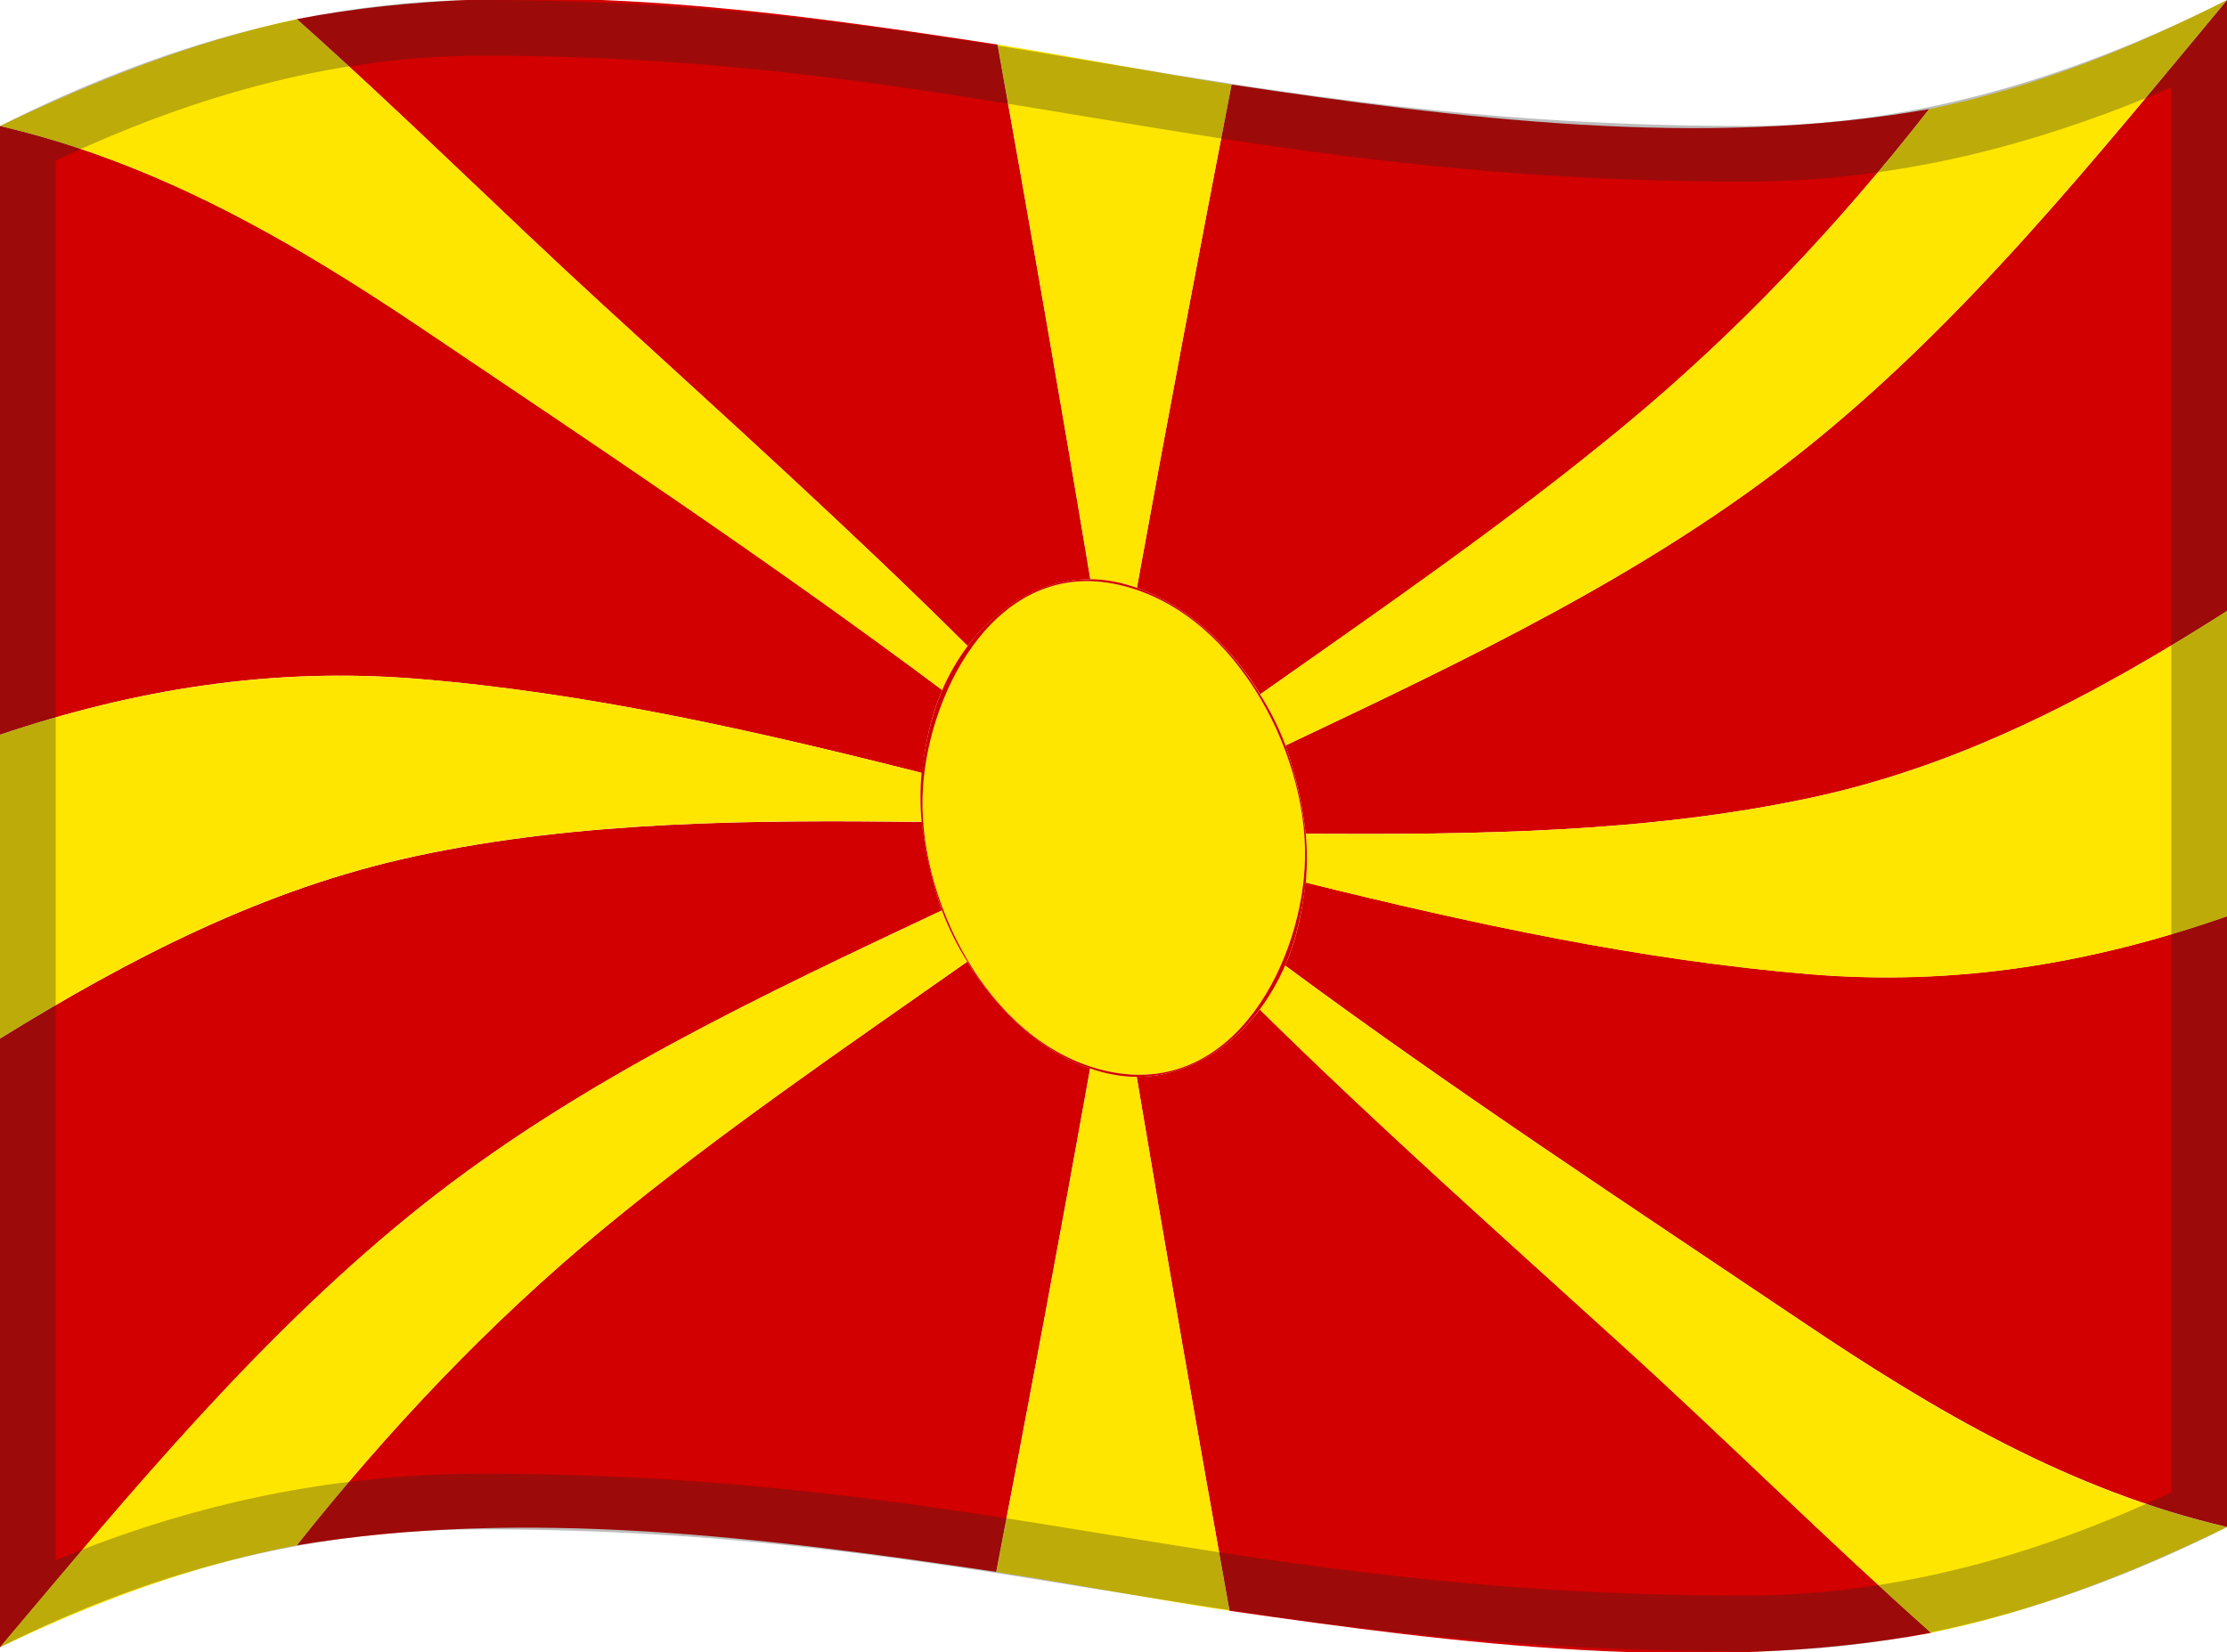
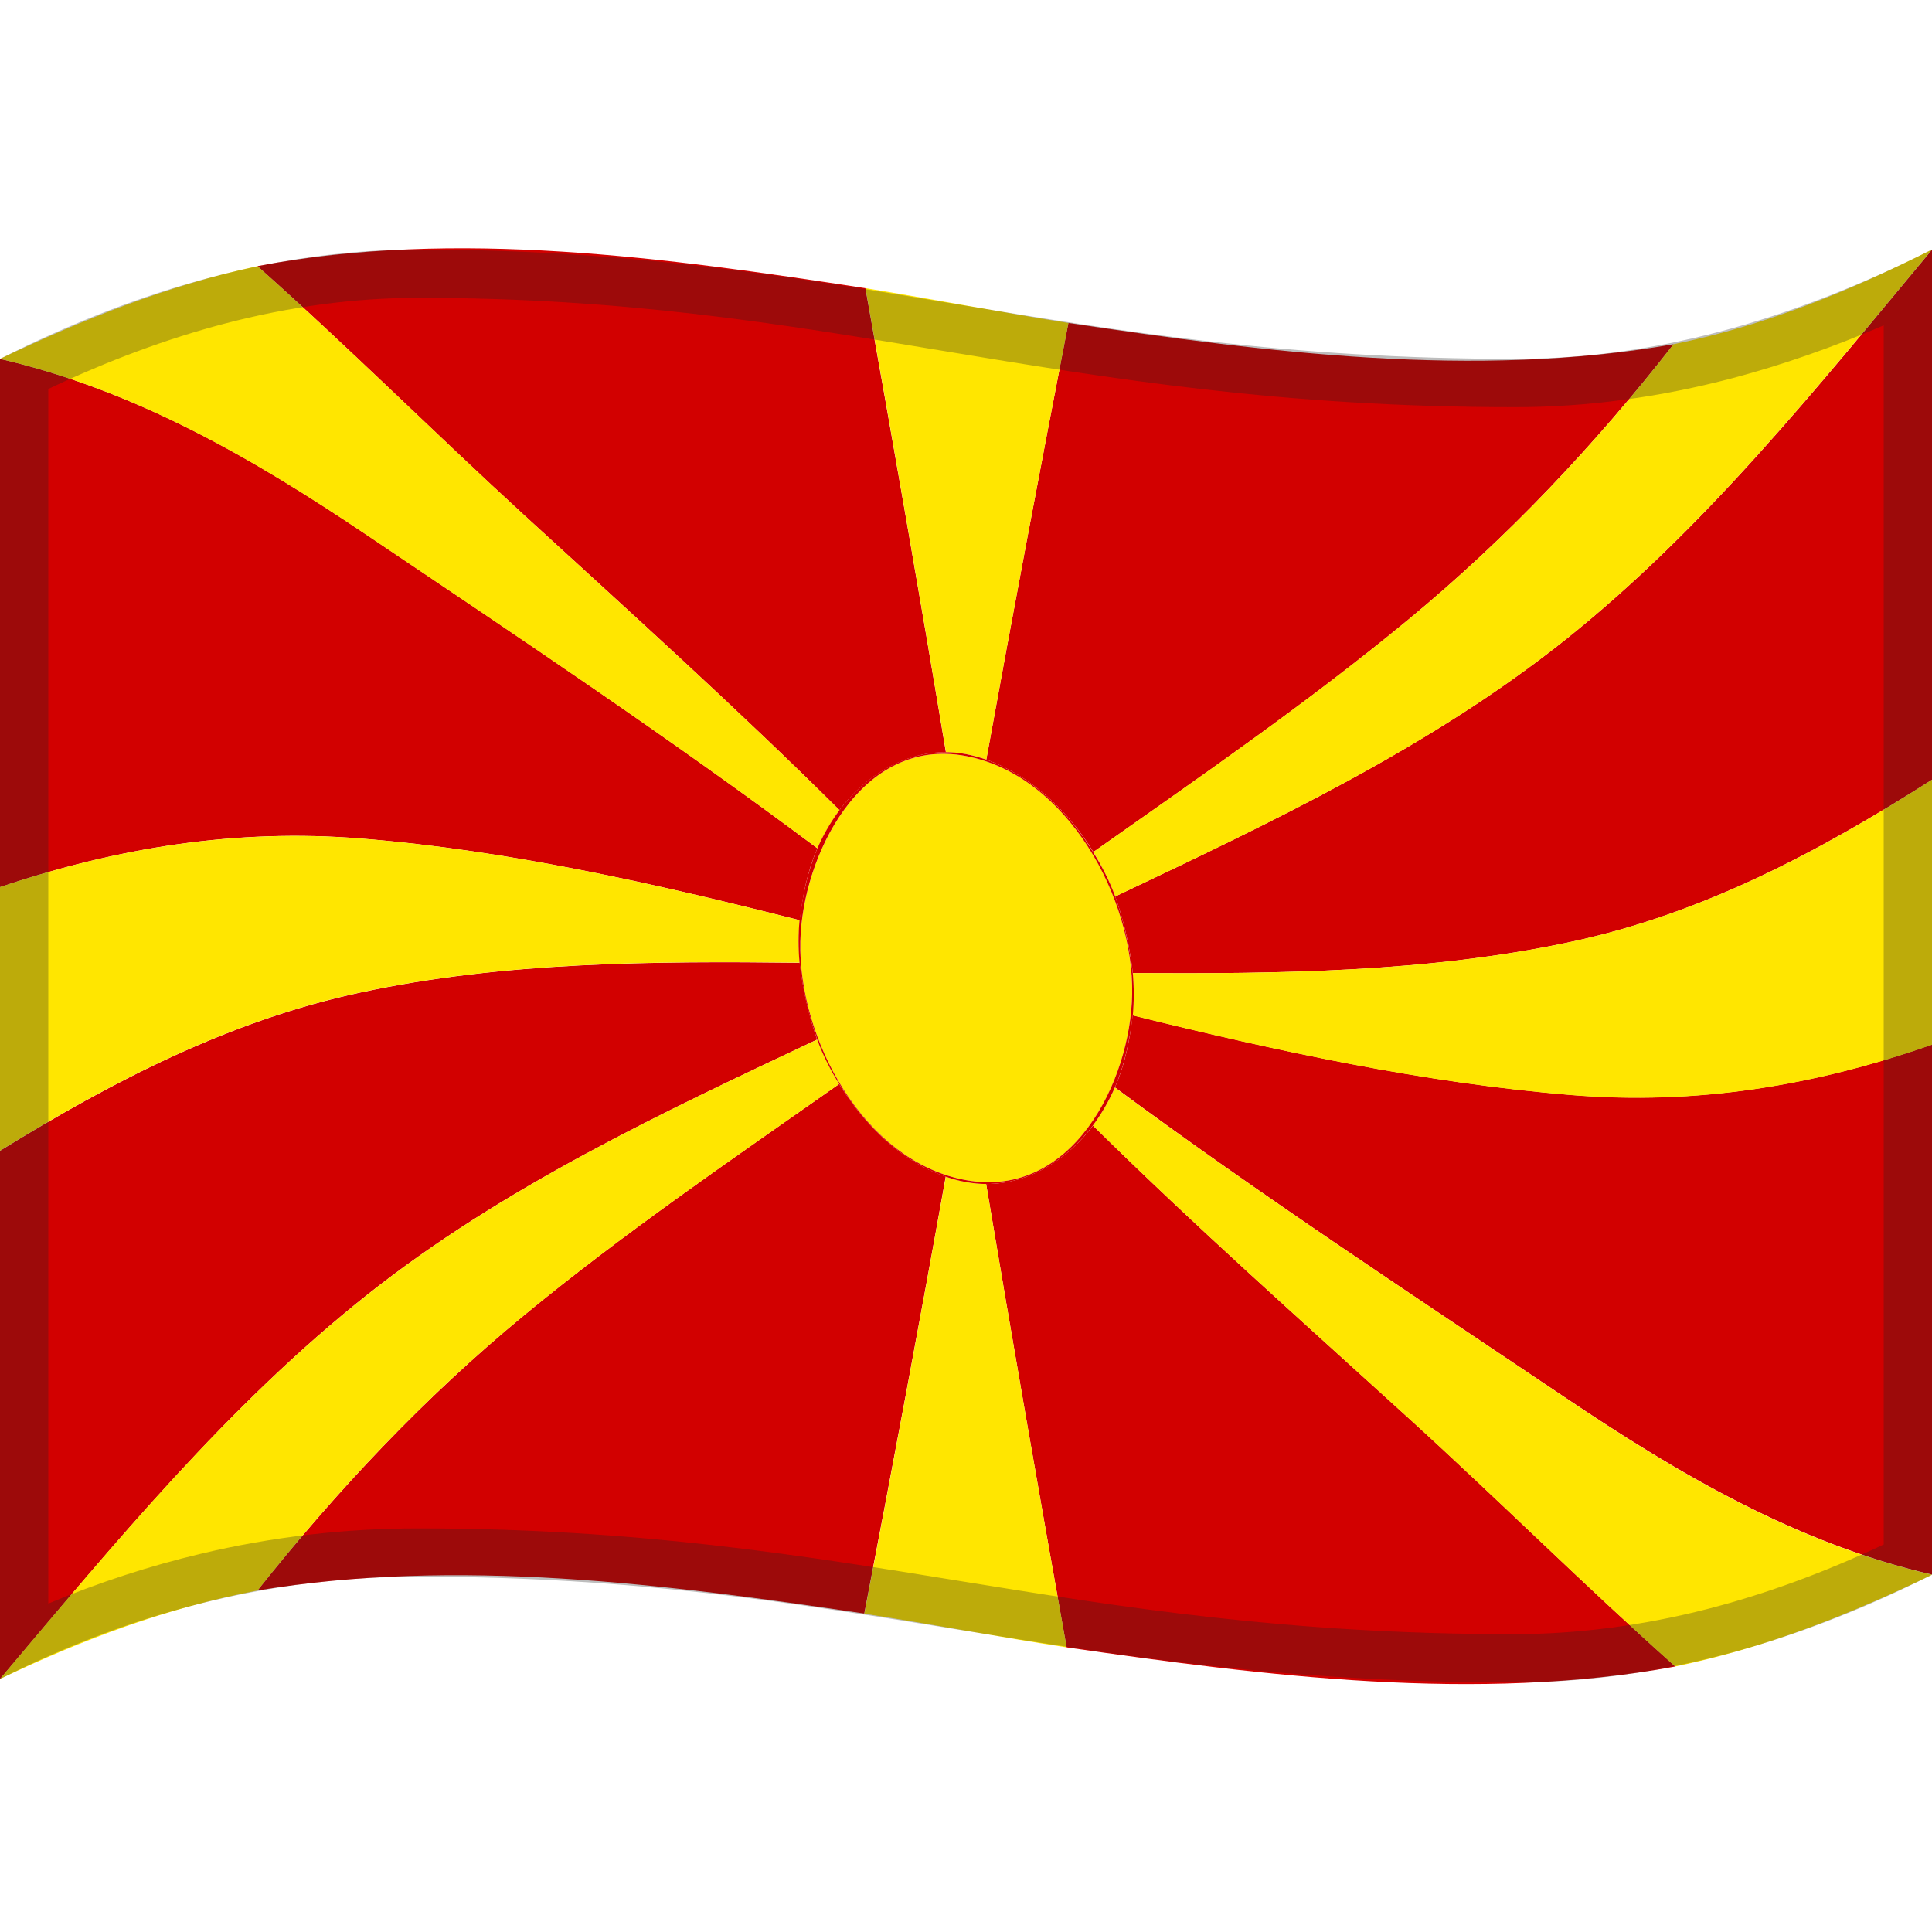
- <svg xmlns="http://www.w3.org/2000/svg" viewBox="0 0 1200 890">
+ <svg xmlns="http://www.w3.org/2000/svg" viewBox="0 0 1200 1200">
  <g>
-     <path d="M587.5,312.2c-16-96.2-32.8-192.2-50-288.2C414.6,5.2,283.4-13.2,159.9,10.3 c56.4,50.2,109.8,103.5,165.5,154.5c66,60.4,132.5,120.3,196,183.4C537,327.4,560.9,312.1,587.5,312.2z" fill="#D20000" />
-     <path d="M679.1,374.2c66.3-46.7,133.2-92.7,195.7-144.4c61.5-50.8,115.6-108.2,164.7-171 c-122.8,21.7-253.7,5-375.9-13.2c-17.5,90.3-34.6,180.7-51,271.2C640.5,326.9,663.9,349.1,679.1,374.2z" fill="#D20000" />
-     <path d="M507.7,371.9C416.9,304,322.3,240.8,228.2,177.5C157.1,129.6,84.3,87.5,0,67.9C0,177.3,0,286.6,0,396 c73.2-24.6,146.6-36.4,223.8-30.2c92,7.3,183.7,28.2,273,50.8C498.6,401.1,501.4,386.3,507.7,371.9z" fill="#D20000" />
-     <path d="M612.5,580.4c16.1,96,32.8,191.9,50,287.8c123.1,17.7,254.6,34.5,378.1,11.9 c-56.4-50.3-110-103.7-165.9-154.5c-65.9-59.9-132.4-118.9-195.8-181.5C663.2,565,639.2,580.5,612.5,580.4z" fill="#D20000" />
-     <path d="M692.5,520.4c90.8,67.2,185.5,129.3,279.3,192.4c71.2,47.9,143.9,90.6,228.2,110.2 c0-109.7,0-219.5,0-329.2c-73.1,25.6-146.4,37.6-223.8,31.3c-91.9-7.5-183.4-27.4-272.7-49.5C701.7,491.2,698.8,506,692.5,520.4z" fill="#D20000" />
-     <path d="M496.7,443c-90.7-1-183.8-0.7-272.9,18.5c-81.1,17.4-153.7,55-223.8,98.3c0,109.4,0,218.8,0,328.1 c70.9-84,141.7-170.2,228.2-238.8c84.3-66.8,182.6-112.8,279.3-158.4C502.1,474.9,498.6,459.6,496.7,443z" fill="#D20000" />
-     <path d="M692.7,401.8c5.5,15.8,9,31,10.9,47.6c90.5,0.5,183.7-0.4,272.6-19.5c81.6-17.5,154-56.1,223.8-100.6 c0-109.7,0-219.5,0-329.2c-71,85.2-141.1,173.3-228.3,242.7C887.6,309.7,789.2,356,692.7,401.8z" fill="#D20000" />
-     <path d="M521.2,518.3c-66.3,46.6-133.4,92.3-196,143.9C263.7,713,209.5,770.5,159.9,832.9 c123.8-20.6,253.9-4,376.9,14.3c17.4-90.4,34.4-180.8,50.6-271.4C559.3,566.3,536.6,543,521.2,518.3z" fill="#D20000" />
-     <path d="M496.1,429.7c0-4.5,0.2-8.8,0.6-13.1c-89.3-22.6-181-43.5-273-50.8C146.6,359.7,73.2,371.4,0,396 c0,54.6,0,109.1,0,163.7c70.1-43.3,142.7-80.9,223.8-98.3c89.1-19.1,182.2-19.5,272.9-18.5C496.3,438.5,496.1,434.2,496.1,429.7z" fill="#FFE600" />
-     <path d="M600,579.2c-4.2-0.8-8.3-1.9-12.5-3.3c-16.3,90.6-33.2,181-50.6,271.4c42,6.5,83.7,14.5,125.6,20.9 c-17.2-95.8-33.9-191.7-50-287.8C608.3,580.4,604.2,580,600,579.2z" fill="#FFE600" />
-     <path d="M704.1,462.6c0,4.5-0.2,8.8-0.6,13.1c89.3,22.1,180.9,42,272.7,49.5c77.4,6.3,150.7-5.7,223.8-31.3 c0-54.9,0-109.7,0-164.6c-69.8,44.6-142.2,83.1-223.8,100.6c-88.9,19.1-182.1,20-272.6,19.5C703.9,453.8,704.1,458.1,704.1,462.6z " fill="#FFE600" />
-     <path d="M678.8,544.1c63.4,62.5,130,121.6,195.8,181.5c55.9,50.8,109.5,104.2,165.9,154.5 c56-11.6,108.1-32.1,159.5-57c-84.4-19.6-157.1-62.3-228.2-110.2c-93.7-63.1-188.4-125.2-279.3-192.4 C688.7,529,684.1,537,678.8,544.1z" fill="#FFE600" />
-     <path d="M521.4,348.2c-63.5-63.1-130-122.9-196-183.4c-55.6-51-109.1-104.3-165.5-154.5 C103.8,22.4,51.7,43.3,0,67.9c84.3,19.6,157.1,61.8,228.2,109.7c94.1,63.3,188.6,126.4,279.5,194.3 C511.6,363.2,516.2,355.3,521.4,348.2z" fill="#FFE600" />
-     <path d="M507.6,490.7c-96.8,45.6-195,91.6-279.3,158.4C141.7,717.7,70.9,803.8,0,887.8 c51.6-24.6,103.7-44.2,159.9-54.9c49.6-62.5,103.8-120,165.3-170.7c62.6-51.6,129.7-97.3,196-143.9 C515.9,509.7,511.2,500.2,507.6,490.7z" fill="#FFE600" />
-     <path d="M600,313.4c4.2,0.8,8.4,1.9,12.6,3.4c16.4-90.5,33.5-180.9,51-271.2c-42.1-6.6-83.9-14.8-126-21.6 c17.2,96,33.9,192,50,288.2C591.7,312.3,595.8,312.7,600,313.4z" fill="#FFE600" />
-     <path d="M692.7,401.8c96.5-45.8,194.9-92.1,279-159C1058.9,173.3,1129,85.2,1200,0c-51.6,26-103.8,47.3-160.5,58.8 c-49.1,62.9-103.2,120.2-164.7,171c-62.6,51.7-129.5,97.7-195.7,144.4C684.4,382.8,689.1,392.3,692.7,401.8z" fill="#FFE600" />
-     <path d="M600,314.6c63.6,12.2,104.3,88.9,103.2,147.9C702.2,516.8,666,589.9,600,578 c-63.8-11.5-104.3-88.5-102.9-148.2C498.4,377.1,534.6,302.1,600,314.6z" fill="#FFE600" />
-     <path d="M612.6,316.8c-4.1-1.4-8.4-2.6-12.6-3.4c-4.2-0.8-8.3-1.2-12.5-1.2c-26.6-0.2-50.6,15.1-66.1,36 c-5.2,7-9.9,14.9-13.7,23.7c-6.2,14.4-9.1,29.2-11.1,44.7c-0.4,4.3-0.6,8.6-0.6,13.1s0.2,8.9,0.6,13.3c2,16.7,5.4,31.9,11,47.8 c3.5,9.5,8.3,19.1,13.7,27.6c15.3,24.7,38.1,48,66.2,57.5c4.1,1.4,8.3,2.6,12.5,3.3c4.2,0.8,8.3,1.2,12.5,1.2 c26.7,0.1,50.7-15.3,66.3-36.3c5.2-7,9.9-15,13.7-23.7c6.2-14.4,9.1-29.2,11.1-44.7c0.4-4.3,0.6-8.6,0.6-13.1s-0.2-8.8-0.6-13.2 c-2-16.6-5.4-31.8-10.9-47.6c-3.5-9.4-8.3-19-13.7-27.5C663.9,349.1,640.5,326.9,612.6,316.8z M703.2,462.5 c-1,54.3-37.3,127.4-103.2,115.5c-63.8-11.5-104.3-88.5-102.9-148.2c1.2-52.7,37.5-127.7,102.9-115.2 C663.5,326.8,704.3,403.6,703.2,462.5z" fill="#D20000" />
+     <path d="M587.5,467.2c-16-96.2-32.8-192.2-50-288.2c-122.9-18.8-254.1-37.2-377.6-13.7 c56.4,50.2,109.8,103.5,165.5,154.5c66,60.4,132.5,120.3,196,183.4C537,482.4,560.9,467.1,587.5,467.2z" fill="#D20000" />
+     <path d="M679.1,529.2c66.3-46.7,133.2-92.7,195.7-144.4c61.5-50.8,115.6-108.2,164.7-171 c-122.8,21.7-253.7,5-375.9-13.2c-17.5,90.3-34.6,180.7-51,271.2C640.5,481.9,663.9,504.1,679.1,529.2z" fill="#D20000" />
+     <path d="M507.7,526.9C416.9,459,322.3,395.8,228.2,332.5C157.1,284.6,84.3,242.5,0,222.9C0,332.3,0,441.6,0,551 c73.2-24.6,146.6-36.4,223.8-30.2c92,7.3,183.7,28.2,273,50.8C498.6,556.1,501.4,541.3,507.7,526.9z" fill="#D20000" />
+     <path d="M612.5,735.4c16.1,96,32.8,191.9,50,287.8c123.1,17.7,254.6,34.5,378.1,11.9 c-56.4-50.3-110-103.7-165.9-154.5c-65.9-59.9-132.4-118.9-195.8-181.5C663.2,720,639.2,735.5,612.5,735.4z" fill="#D20000" />
+     <path d="M692.5,675.4c90.8,67.2,185.5,129.3,279.3,192.4c71.2,47.9,143.9,90.6,228.2,110.2c0-109.7,0-219.5,0-329.2 c-73.1,25.6-146.4,37.6-223.8,31.3c-91.9-7.5-183.4-27.4-272.7-49.5C701.7,646.2,698.8,661,692.5,675.4z" fill="#D20000" />
+     <path d="M496.7,598c-90.7-1-183.8-0.7-272.9,18.5c-81.1,17.4-153.7,55-223.8,98.3c0,109.4,0,218.8,0,328.1 c70.9-84,141.7-170.2,228.2-238.8c84.3-66.8,182.6-112.8,279.3-158.4C502.1,629.9,498.6,614.6,496.7,598z" fill="#D20000" />
+     <path d="M692.7,556.8c5.5,15.8,9,31,10.9,47.6c90.5,0.5,183.7-0.4,272.6-19.5c81.6-17.5,154-56.1,223.8-100.6 c0-109.7,0-219.5,0-329.2c-71,85.2-141.1,173.3-228.3,242.7C887.6,464.7,789.2,511,692.7,556.8z" fill="#D20000" />
+     <path d="M521.2,673.3c-66.3,46.6-133.4,92.3-196,143.9C263.7,868,209.5,925.5,159.9,987.9 c123.8-20.6,253.9-4,376.9,14.3c17.4-90.4,34.4-180.8,50.6-271.4C559.3,721.3,536.6,698,521.2,673.3z" fill="#D20000" />
+     <path d="M496.1,584.7c0-4.5,0.2-8.8,0.6-13.1c-89.3-22.6-181-43.5-273-50.8C146.6,514.7,73.2,526.4,0,551 c0,54.6,0,109.1,0,163.7c70.1-43.3,142.7-80.9,223.8-98.3c89.1-19.1,182.2-19.5,272.9-18.5C496.3,593.5,496.1,589.2,496.1,584.7z" fill="#FFE600" />
+     <path d="M600,734.2c-4.2-0.8-8.3-1.9-12.5-3.3c-16.3,90.6-33.2,181-50.6,271.4c42,6.5,83.7,14.5,125.6,20.9 c-17.2-95.8-33.9-191.7-50-287.8C608.3,735.4,604.2,735,600,734.2z" fill="#FFE600" />
+     <path d="M704.1,617.6c0,4.5-0.2,8.8-0.6,13.1c89.3,22.1,180.9,42,272.7,49.5c77.4,6.3,150.7-5.7,223.8-31.3 c0-54.9,0-109.7,0-164.6c-69.8,44.6-142.2,83.1-223.8,100.6c-88.9,19.1-182.1,20-272.6,19.5C703.9,608.8,704.1,613.1,704.1,617.6z" fill="#FFE600" />
+     <path d="M678.8,699.1c63.4,62.5,130,121.6,195.8,181.5c55.9,50.8,109.5,104.2,165.9,154.5 c56-11.6,108.1-32.1,159.5-57c-84.4-19.6-157.1-62.3-228.2-110.2c-93.7-63.1-188.4-125.2-279.3-192.4 C688.7,684,684.1,692,678.8,699.1z" fill="#FFE600" />
+     <path d="M521.4,503.2c-63.5-63.1-130-122.9-196-183.4c-55.6-51-109.1-104.3-165.5-154.5 c-56.1,12.1-108.2,33-159.9,57.6c84.3,19.6,157.1,61.8,228.2,109.7c94.1,63.3,188.6,126.4,279.5,194.3 C511.6,518.2,516.2,510.3,521.4,503.2z" fill="#FFE600" />
+     <path d="M507.6,645.7c-96.8,45.6-195,91.6-279.3,158.4C141.7,872.7,70.9,958.8,0,1042.8 c51.6-24.6,103.7-44.2,159.9-54.9c49.6-62.5,103.8-120,165.3-170.7c62.6-51.6,129.7-97.3,196-143.9 C515.9,664.7,511.2,655.2,507.6,645.7z" fill="#FFE600" />
+     <path d="M600,468.4c4.2,0.8,8.4,1.9,12.6,3.4c16.4-90.5,33.5-180.9,51-271.2c-42.1-6.6-83.9-14.8-126-21.6 c17.2,96,33.9,192,50,288.2C591.7,467.3,595.8,467.7,600,468.4z" fill="#FFE600" />
+     <path d="M692.7,556.8c96.5-45.8,194.9-92.1,279-159C1058.9,328.3,1129,240.2,1200,155 c-51.6,26-103.8,47.3-160.5,58.8c-49.1,62.9-103.2,120.2-164.7,171c-62.6,51.7-129.5,97.7-195.7,144.4 C684.4,537.8,689.1,547.3,692.7,556.8z" fill="#FFE600" />
+     <path d="M600,469.6c63.6,12.2,104.3,88.9,103.2,147.9C702.2,671.8,666,744.9,600,733 c-63.8-11.5-104.3-88.5-102.9-148.2C498.4,532.1,534.6,457.1,600,469.6z" fill="#FFE600" />
+     <path d="M612.6,471.8c-4.1-1.4-8.4-2.6-12.6-3.4c-4.2-0.8-8.3-1.2-12.5-1.2c-26.6-0.2-50.6,15.1-66.1,36 c-5.2,7-9.9,14.9-13.7,23.7c-6.2,14.4-9.1,29.2-11.1,44.7c-0.4,4.3-0.6,8.6-0.6,13.1s0.2,8.9,0.6,13.3c2,16.7,5.4,31.9,11,47.8 c3.5,9.5,8.3,19.1,13.7,27.6c15.3,24.7,38.1,48,66.2,57.5c4.1,1.4,8.3,2.6,12.5,3.3c4.2,0.8,8.3,1.2,12.5,1.2 c26.7,0.1,50.7-15.3,66.3-36.3c5.2-7,9.9-15,13.7-23.7c6.2-14.4,9.1-29.2,11.1-44.7c0.4-4.3,0.6-8.6,0.6-13.1s-0.2-8.8-0.6-13.2 c-2-16.6-5.4-31.8-10.9-47.6c-3.5-9.4-8.3-19-13.7-27.5C663.9,504.1,640.5,481.9,612.6,471.8z M703.2,617.5 c-1,54.3-37.3,127.4-103.2,115.5c-63.8-11.5-104.3-88.5-102.9-148.2c1.2-52.7,37.5-127.7,102.9-115.2 C663.5,481.8,704.3,558.6,703.2,617.5z" fill="#D20000" />
  </g>
  <g opacity="0.3">
-     <path d="M259.7,30c127.9,0,223.7,15.9,325.2,32.8C688.7,80,796.1,97.9,941,97.9c44.4,0,90-6.1,135.4-18.1 c30.5-8.1,61.9-19,93.6-32.7v757.2c-36.8,17.4-73.5,30.8-109.2,40C1020.3,854.7,979.7,860,940,860c-140.1,0-243.6-16.8-343.7-33 c-98.9-16.1-201.3-32.7-336.6-32.7c-45.7,0-91.1,5.3-135.1,15.8C93,817.6,61.3,827.9,30,841V86.6C67.1,69,103.8,55.4,139.2,46.1 C179.9,35.4,220.4,30,259.7,30 M1200,0c-89.2,45-174.4,67.9-259,67.9C660.3,67.9,524.3,0,259.7,0C175.2,0,89.1,23,0,67.9 c0,242.4,0,577.6,0,820c89-44.9,175.2-63.6,259.7-63.6c268.9,0,398.5,65.7,680.3,65.7c84.6,0,170.8-22,260-66.9 C1200,580.7,1200,242.4,1200,0L1200,0z" fill="#212121" />
+     <path d="M259.7,185c127.9,0,223.7,15.9,325.2,32.8C688.7,235,796.1,252.9,941,252.9c44.4,0,90-6.1,135.4-18.1 c30.5-8.1,61.9-19,93.6-32.7v757.2c-36.8,17.4-73.5,30.8-109.2,40c-40.5,10.4-81.1,15.7-120.8,15.7c-140.1,0-243.6-16.8-343.7-33 c-98.9-16.1-201.3-32.7-336.6-32.7c-45.7,0-91.1,5.3-135.1,15.8C93,972.6,61.3,982.9,30,996V241.6c37.1-17.6,73.8-31.2,109.2-40.5 C179.9,190.4,220.4,185,259.7,185 M1200,155c-89.2,45-174.4,67.9-259,67.9c-280.7,0-416.7-67.9-681.3-67.9 C175.2,155,89.1,178,0,222.9c0,242.4,0,577.6,0,820c89-44.9,175.2-63.6,259.7-63.6c268.9,0,398.5,65.7,680.3,65.7 c84.6,0,170.8-22,260-66.9C1200,735.7,1200,397.4,1200,155L1200,155z" fill="#212121" />
  </g>
</svg>
